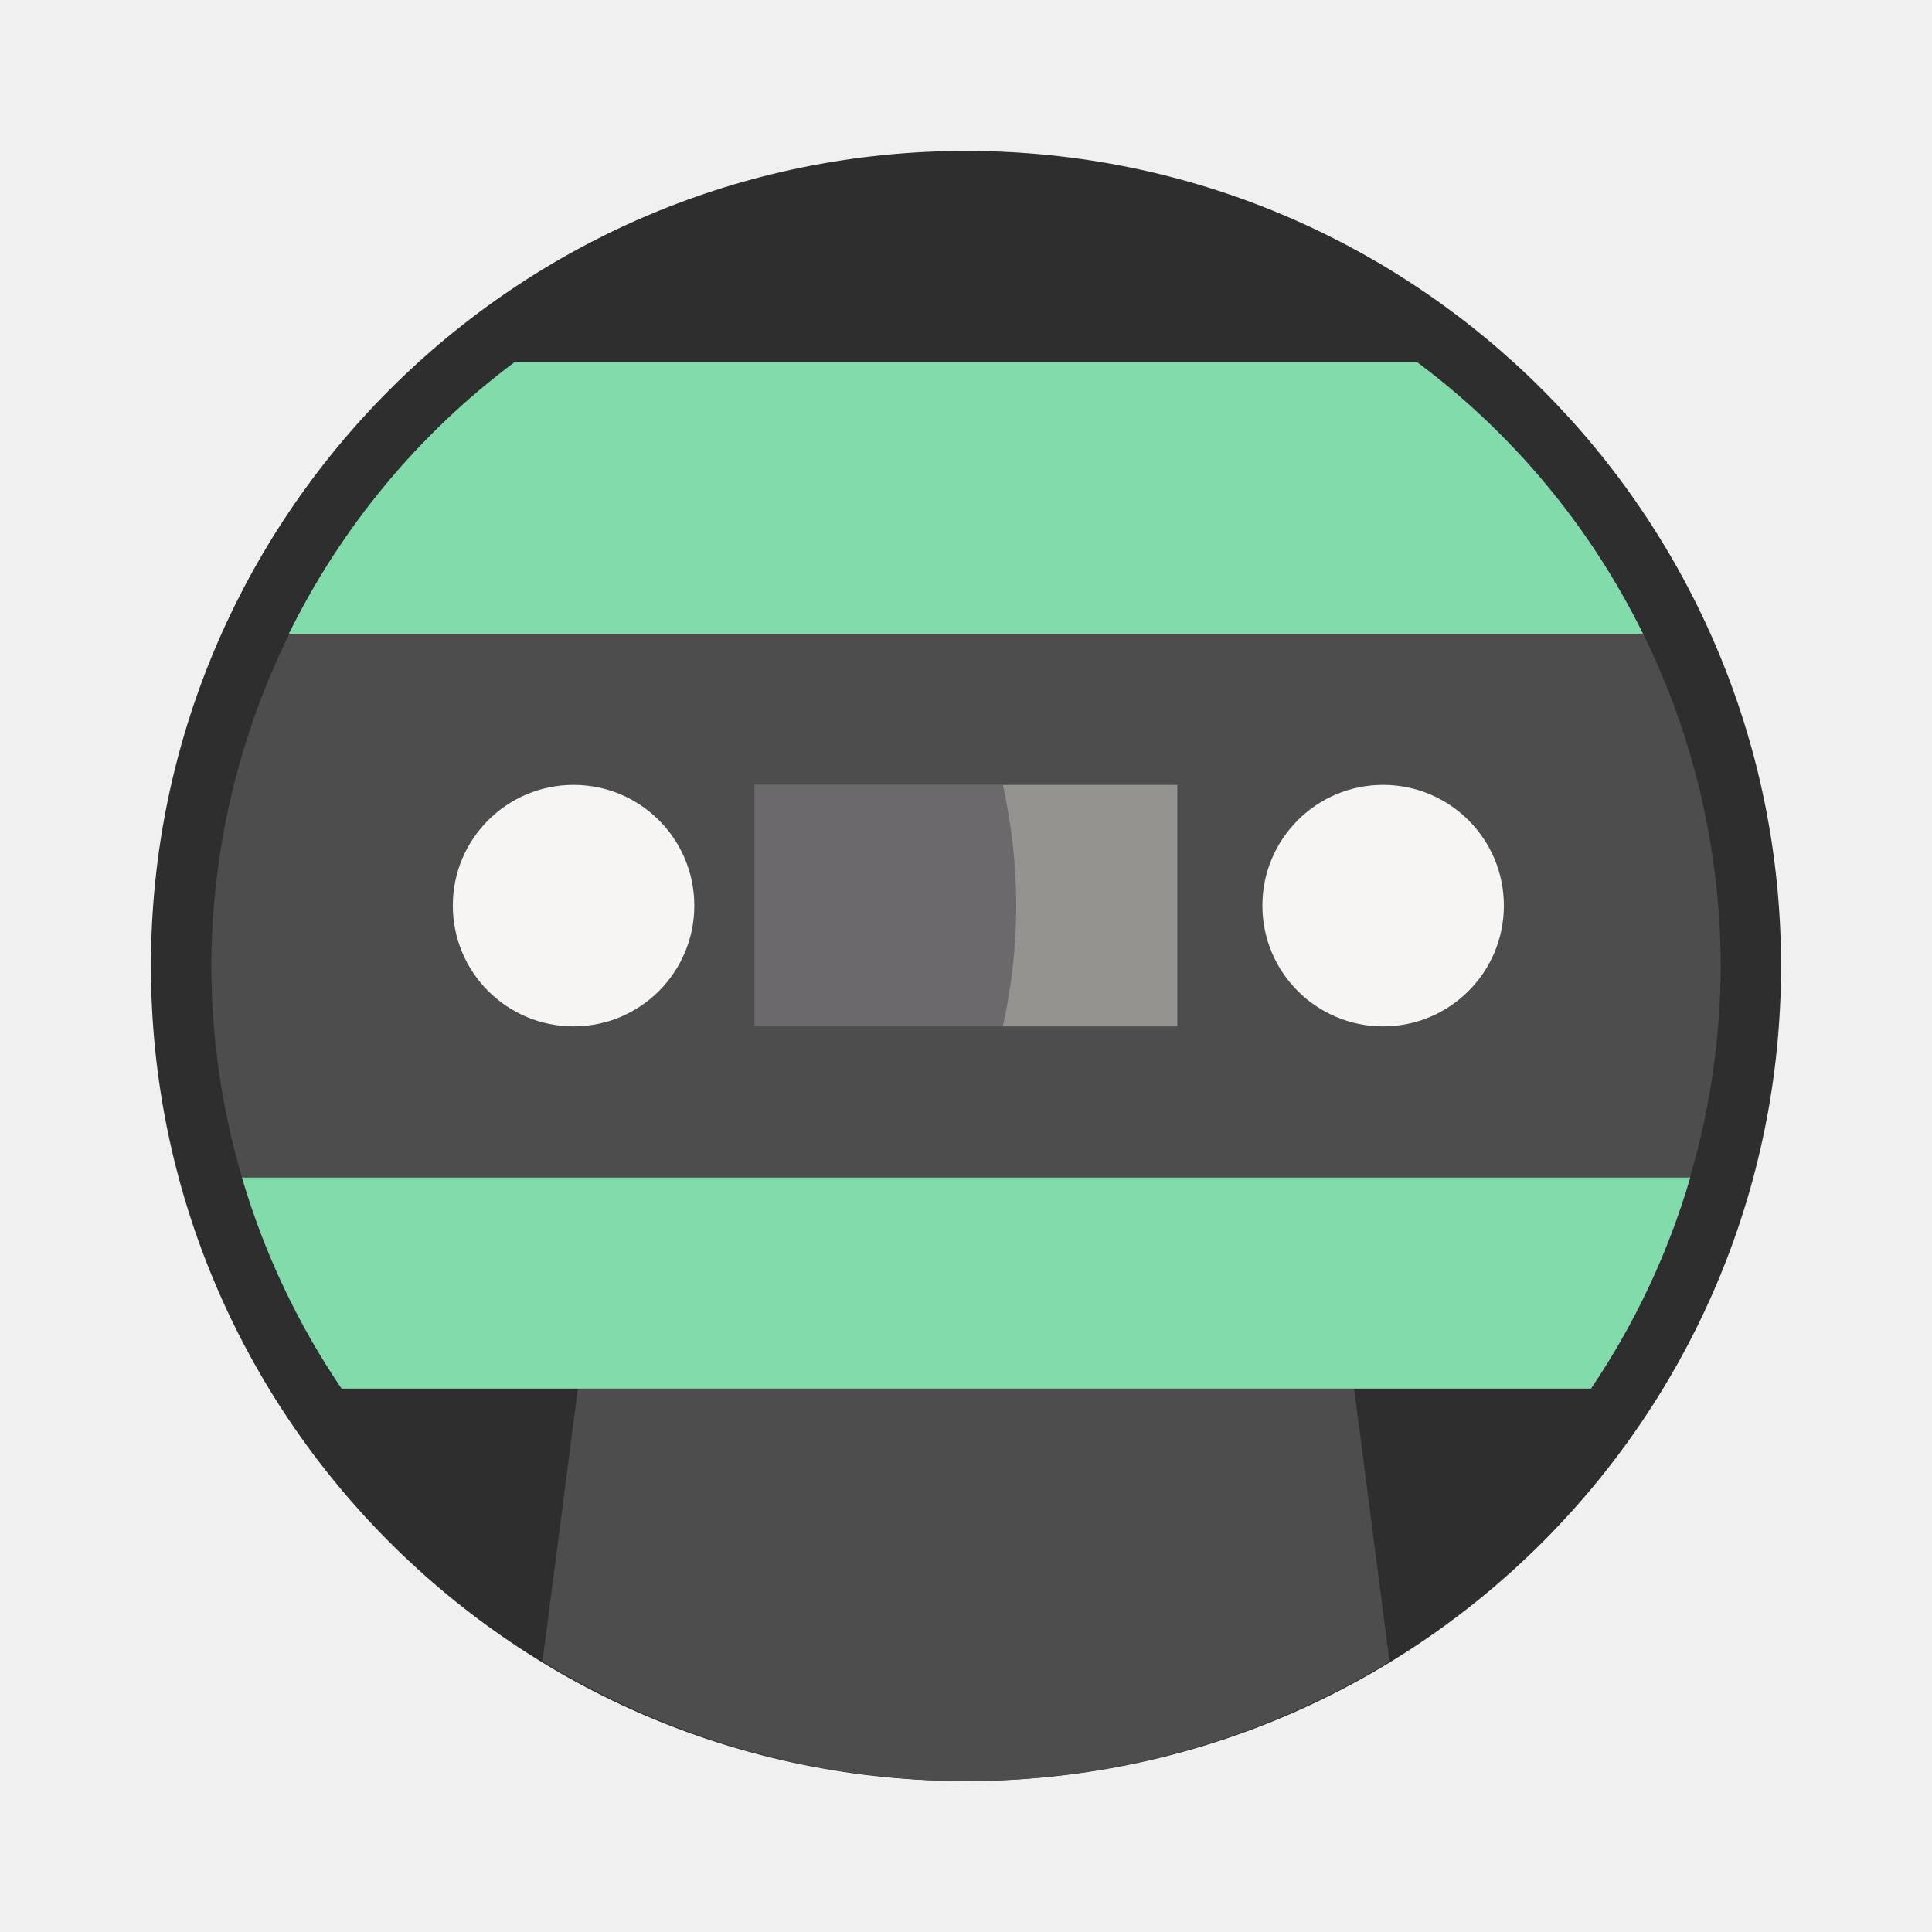
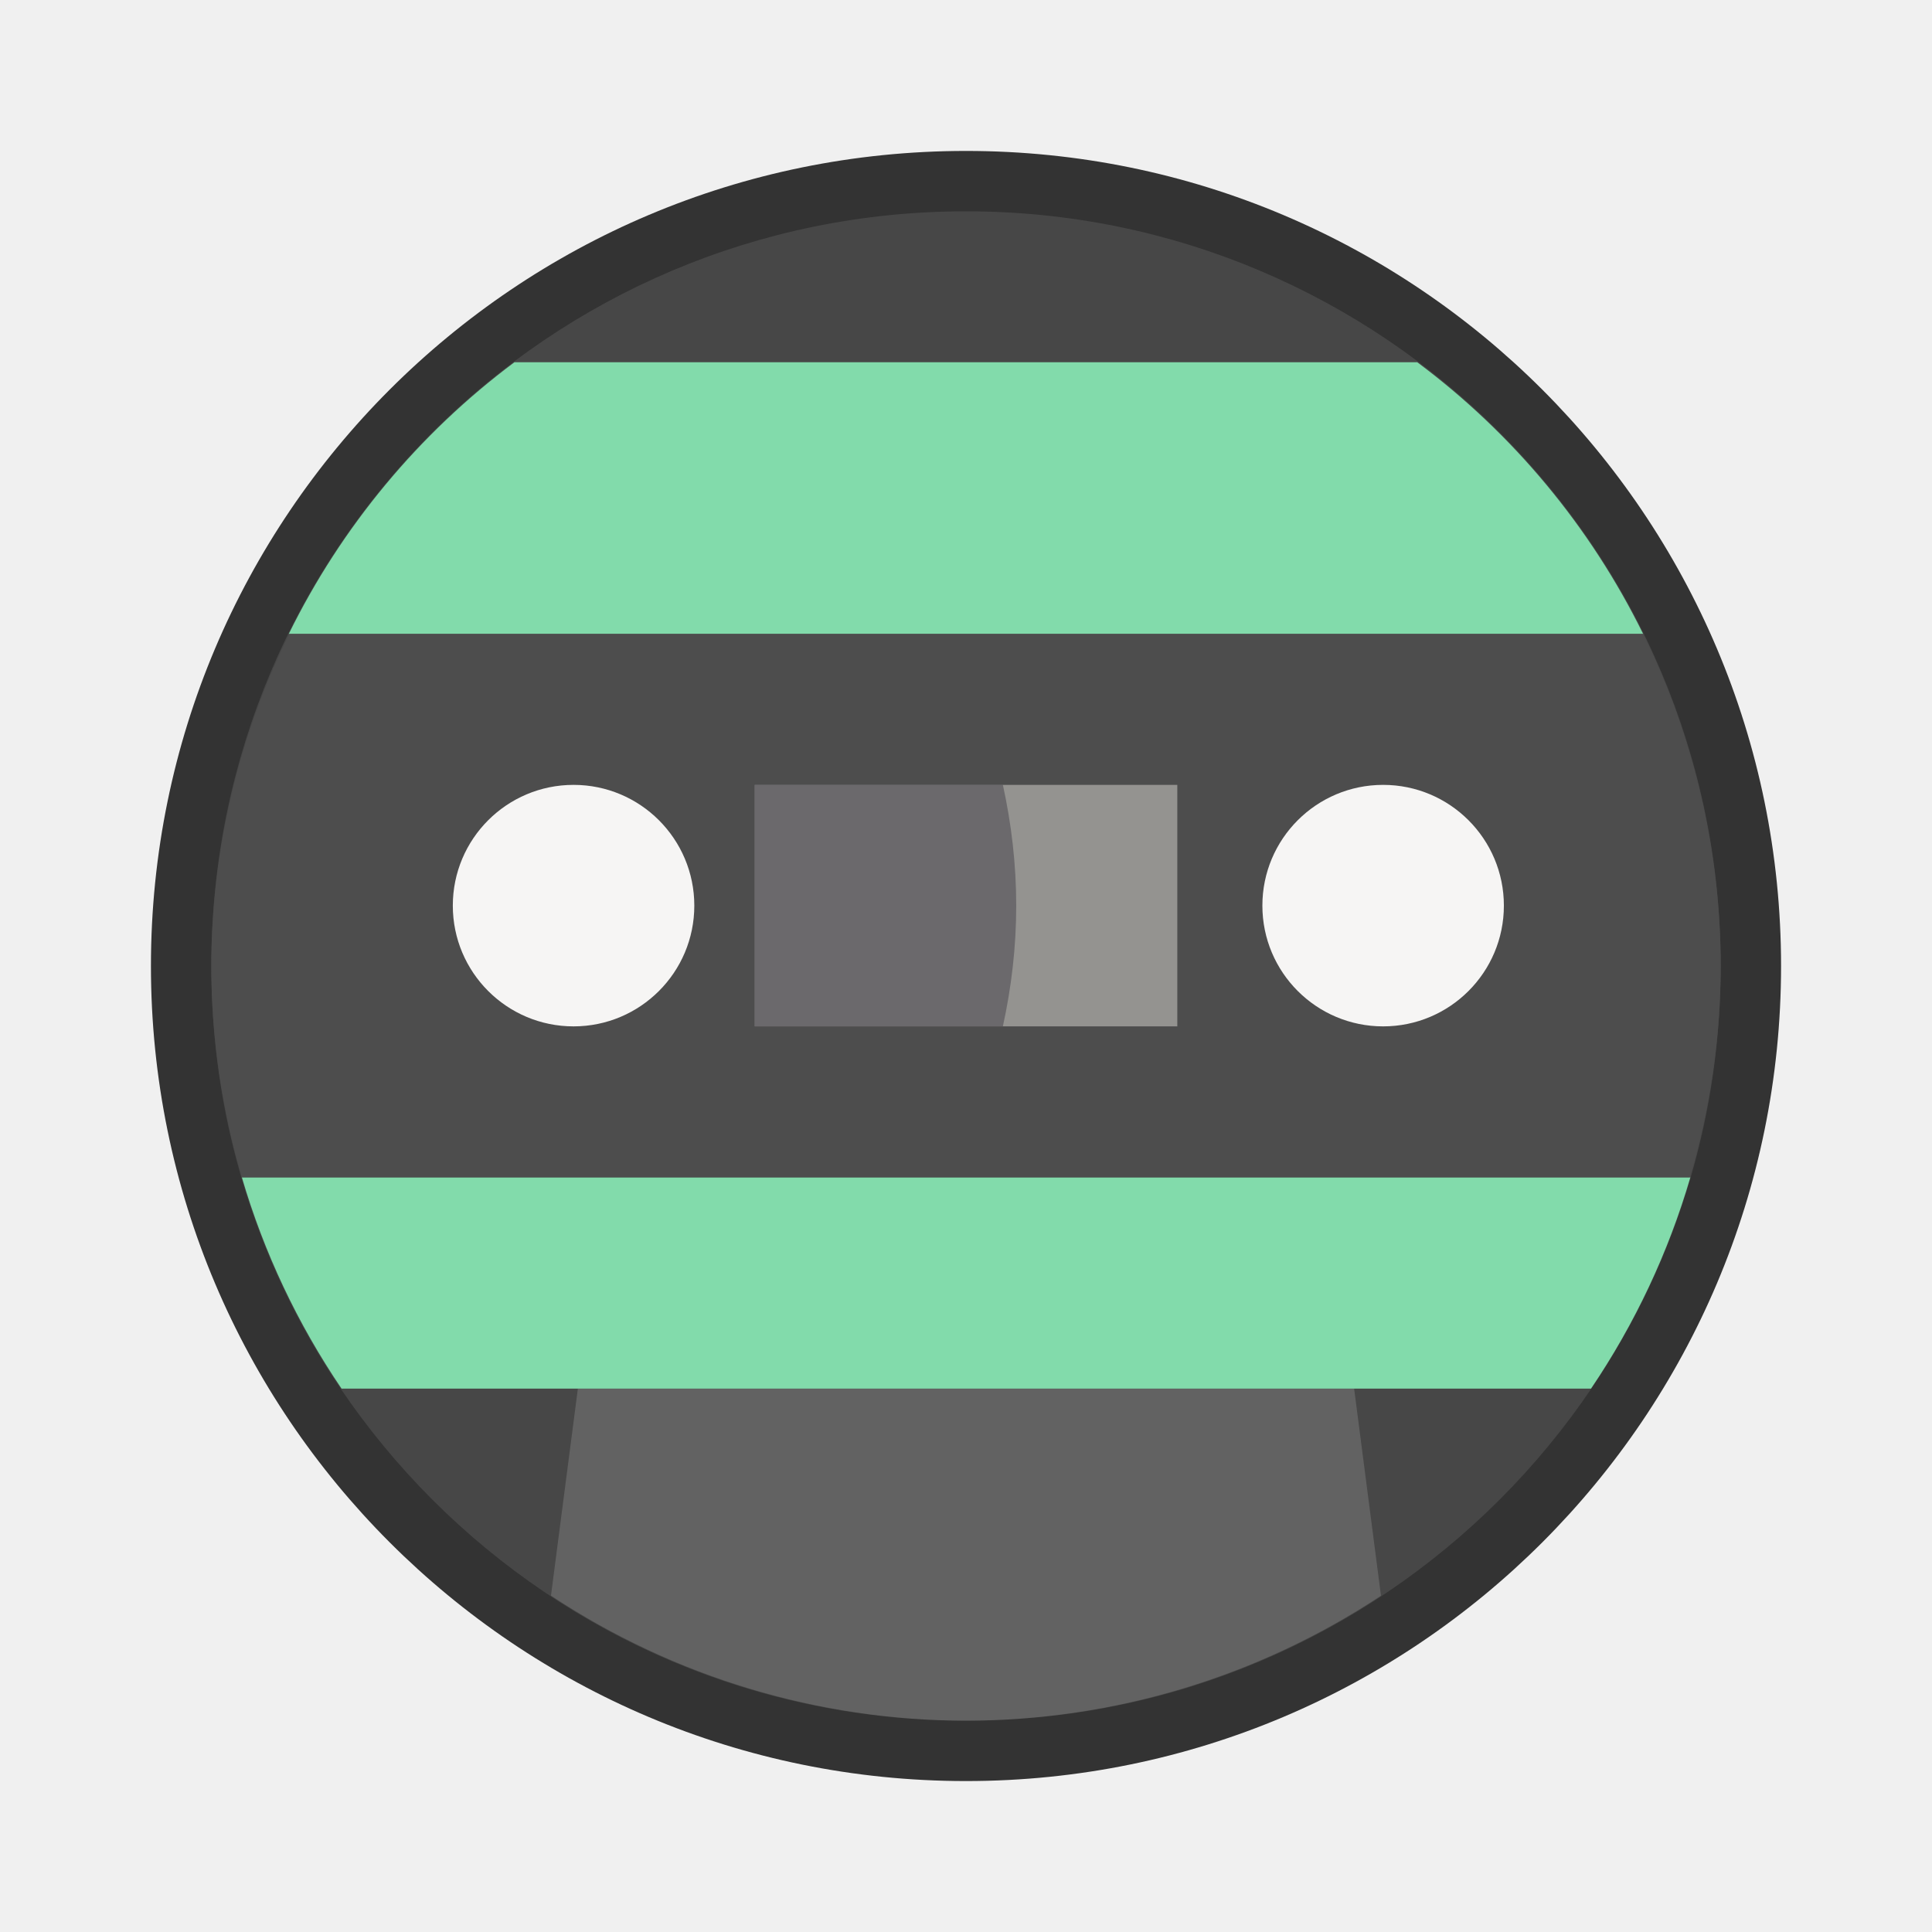
<svg xmlns="http://www.w3.org/2000/svg" width="64" height="64" enable-background="new" version="1.0" viewBox="0 0 64 64">
-   <circle cx="32" cy="32" r="27" fill="#2e2e2e" stroke-width="3.78" style="paint-order:stroke fill markers" />
-   <path d="m19.143 46-1.172 9.031a27 27 0 0 0 14.029 3.969 27 27 0 0 0 14.029-3.961l-1.172-9.039h-25.715z" enable-background="new" fill="#4d4d4d" />
+   <circle cx="32" cy="32" r="27" fill="#333" stroke-width="3.78" style="paint-order:stroke fill markers" />
+   <circle cx="32" cy="32" r="25" fill="#fff" opacity=".1" stroke-width="3.5" style="paint-order:stroke fill markers" />
+   <path d="m19.143 46-0.891 6.857a25 25 0 0 0 13.748 4.143 25 25 0 0 0 13.746-4.141l-0.889-6.859h-25.715z" fill="#fff" opacity=".15" />
  <path d="m17.041 12a25 25 0 0 0-7.475 9h44.865a25 25 0 0 0-7.482-9h-29.908zm-9.029 27a25 25 0 0 0 3.303 7h41.389a25 25 0 0 0 3.291-7h-47.982z" fill="#82dbab" />
  <path d="m9.584 21a25 25 0 0 0-2.584 11 25 25 0 0 0 1.014 7h47.969a25 25 0 0 0 1.018-7 25 25 0 0 0-2.568-11h-44.848z" enable-background="new" fill="#4d4d4d" />
  <circle cx="19" cy="30" r="4" enable-background="new" fill="#f6f5f4" />
  <circle cx="45.818" cy="30" r="4" enable-background="new" fill="#f6f5f4" />
  <rect x="25" y="26" width="14" height="8" enable-background="new" fill="#949390" />
  <path d="m25 26v8h8.222c0.282-1.29 0.442-2.626 0.442-4s-0.16-2.71-0.442-4z" enable-background="new" fill="#424048" opacity=".5" />
</svg>
